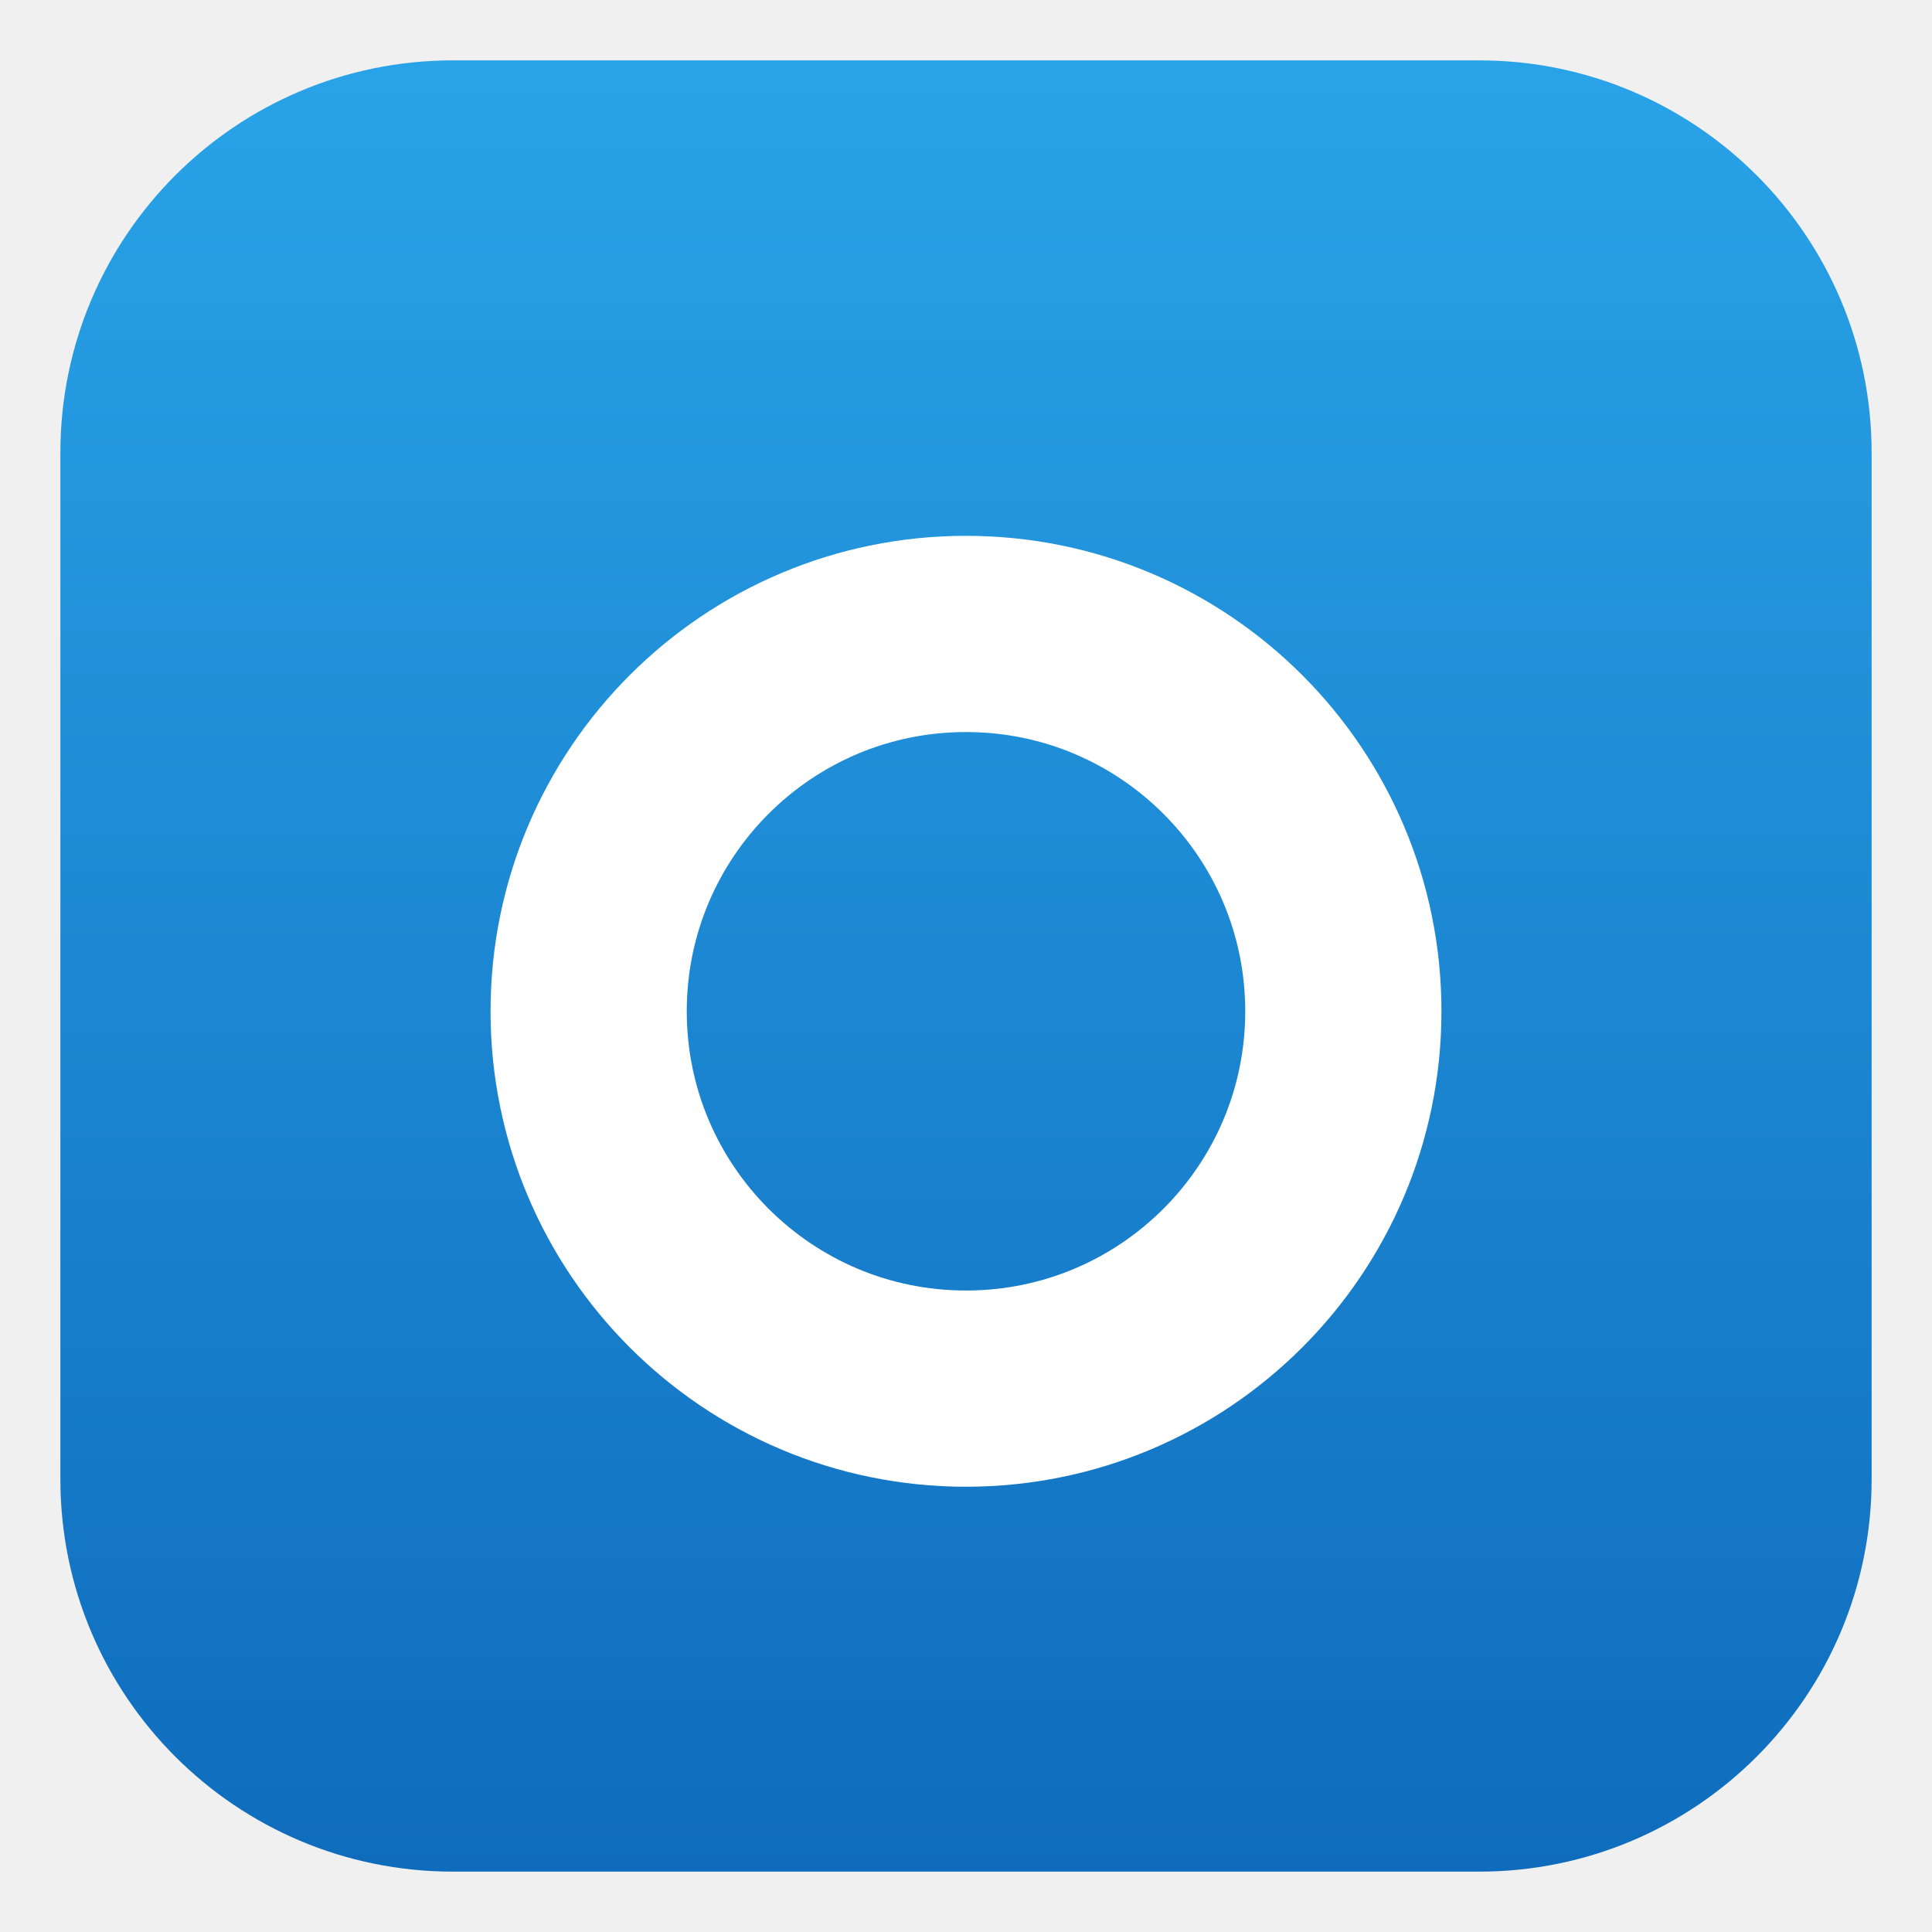
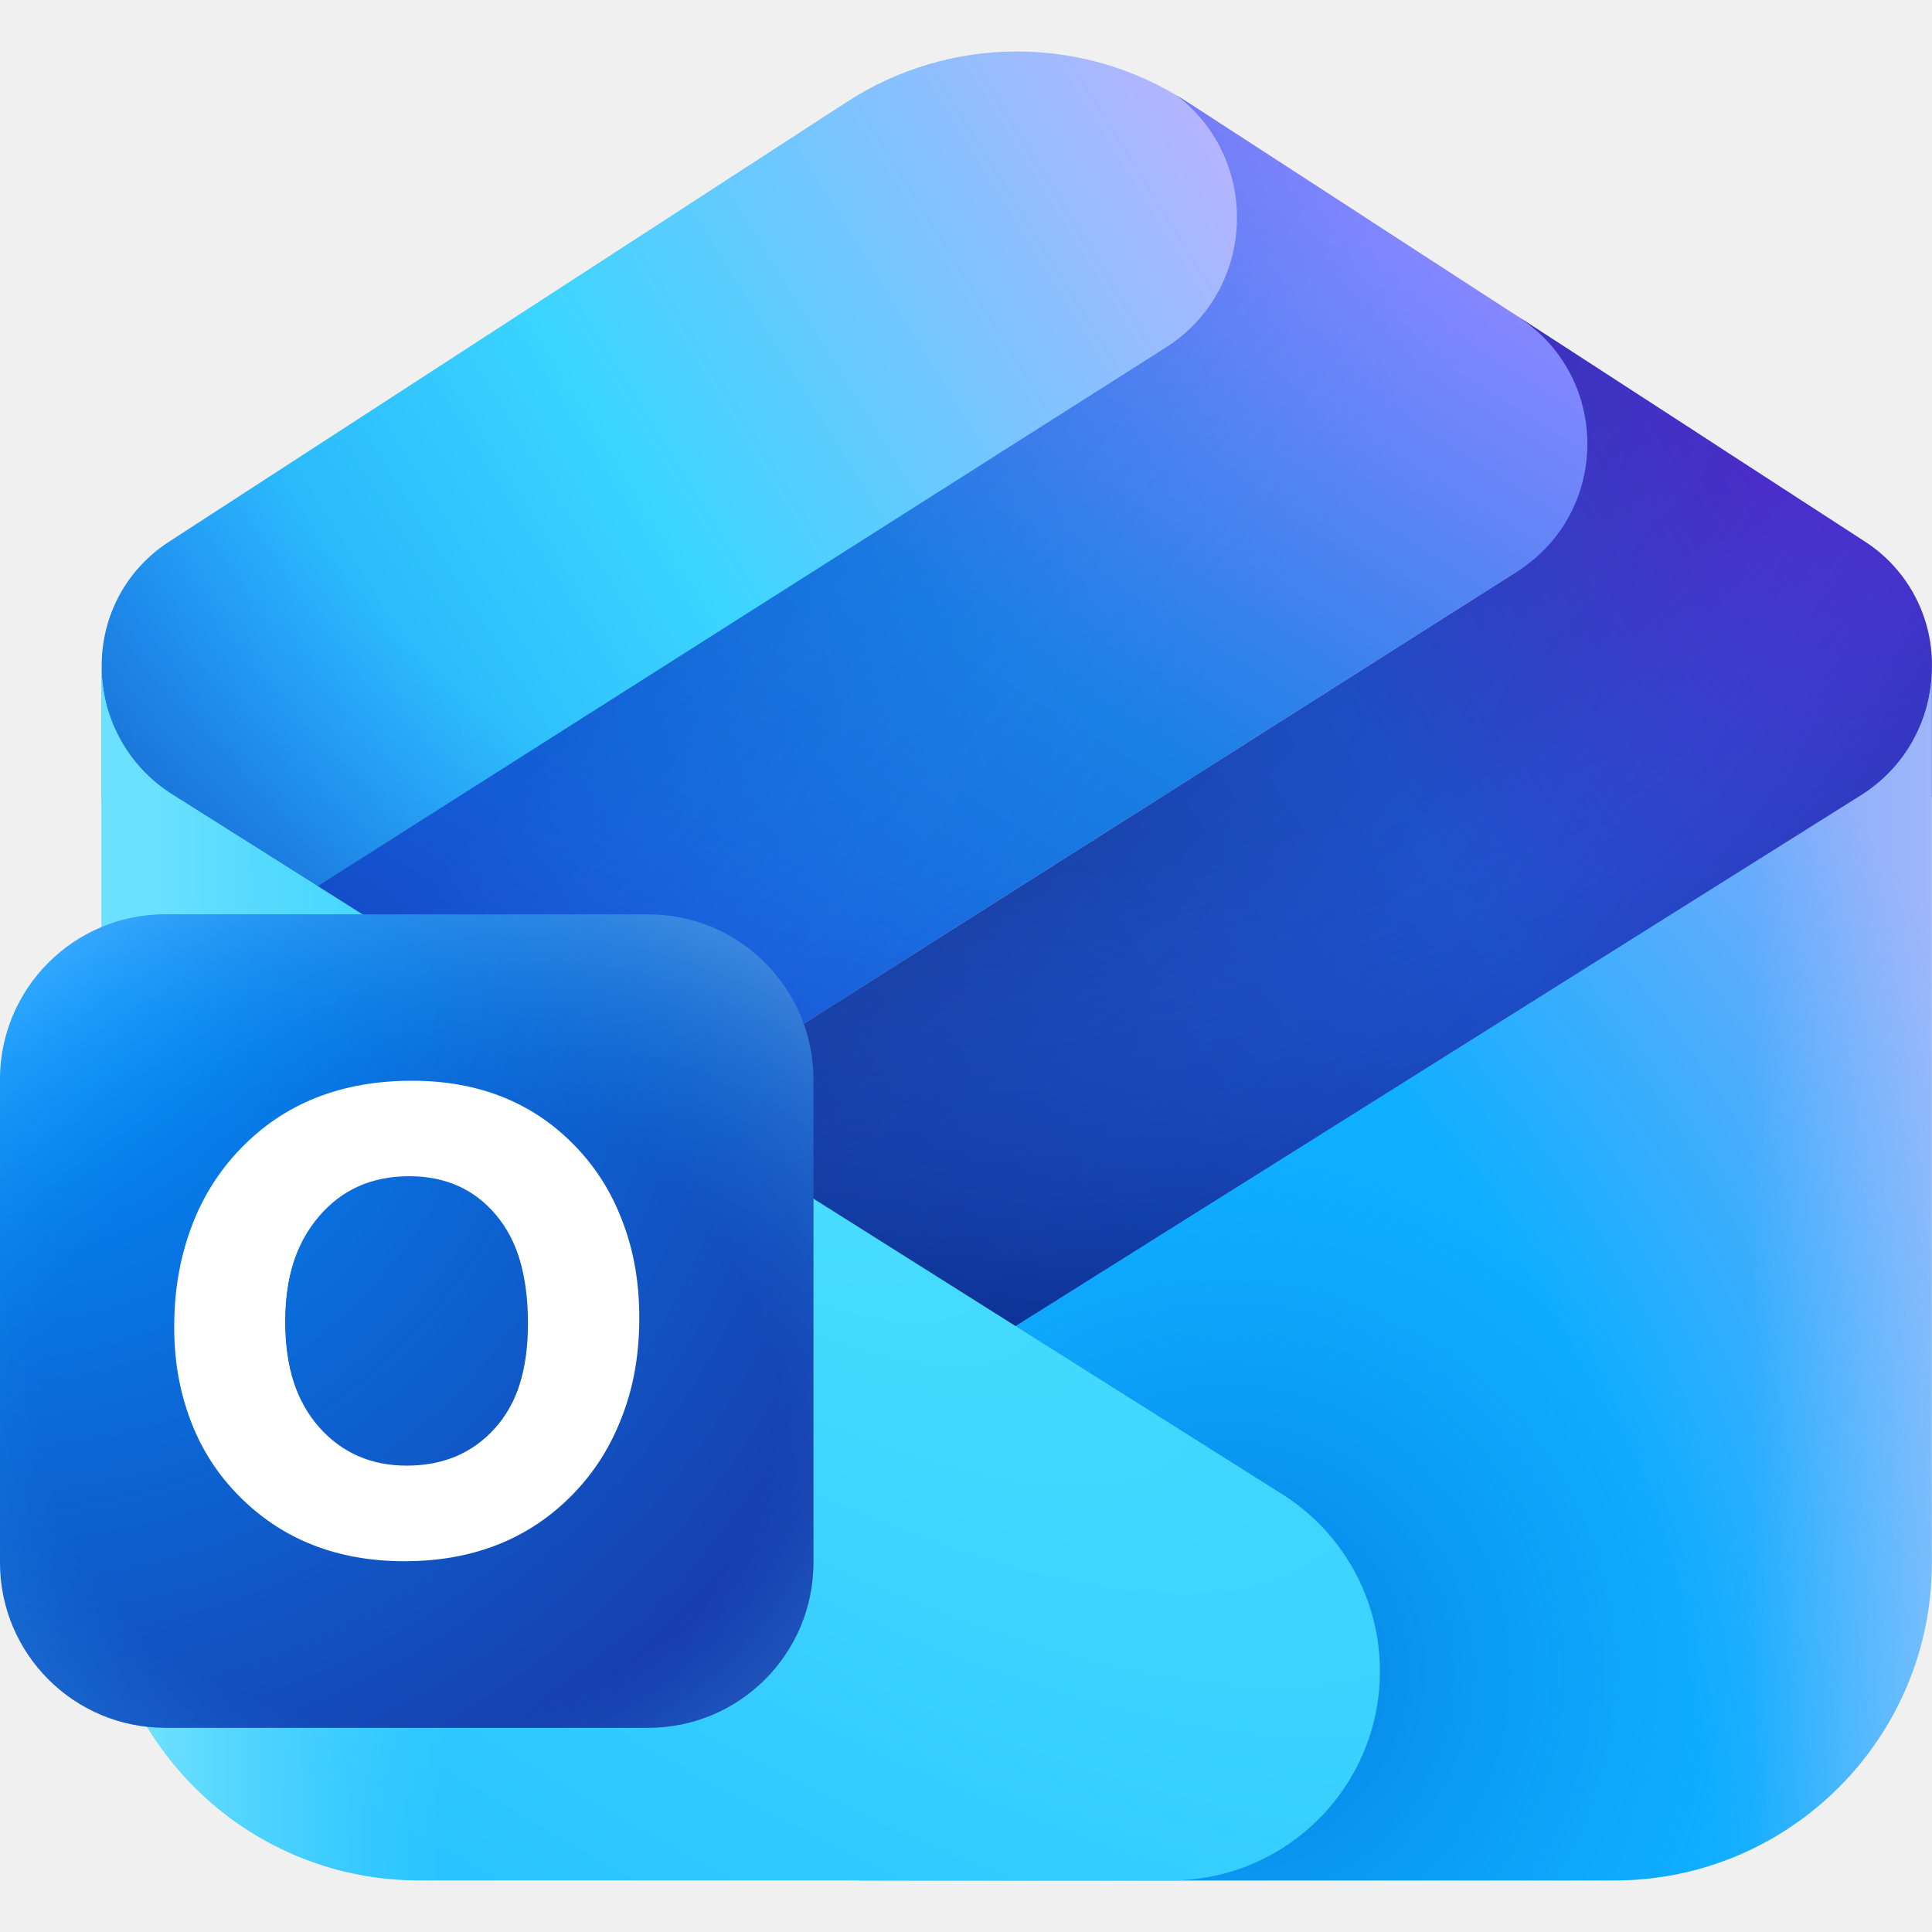
- <svg xmlns="http://www.w3.org/2000/svg" viewBox="0 0 64 64">
-   <defs>
-     <linearGradient id="g" x1="0" y1="0" x2="0" y2="1">
-       <stop offset="0" stop-color="#29a3e8" />
-       <stop offset="1" stop-color="#0f6cbd" />
-     </linearGradient>
-   </defs>
-   <rect x="2" y="2" width="60" height="60" rx="13" fill="url(#g)" />
-   <circle cx="32" cy="33.5" r="12.5" fill="none" stroke="#fff" stroke-width="6.5" />
+ <svg xmlns="http://www.w3.org/2000/svg" viewBox="0 0 570.02 570.02">
+   <svg x="0" y="15.175" width="570.02" height="539.67" version="1.1" viewBox="60 90.4 570.02 539.67">
+     <defs>
+       <linearGradient id="linear0" gradientUnits="userSpaceOnUse" x1="9.989" y1="22.365" x2="30.932" y2="9.375" gradientTransform="matrix(15,0,0,15,0,0)">
+         <stop offset="0" style="stop-color:rgb(12.549%,65.49%,98.039%);stop-opacity:1;" />
+         <stop offset="0.4" style="stop-color:rgb(23.137%,83.529%,100%);stop-opacity:1;" />
+         <stop offset="1" style="stop-color:rgb(76.863%,69.02%,100%);stop-opacity:1;" />
+       </linearGradient>
+       <linearGradient id="linear1" gradientUnits="userSpaceOnUse" x1="17.197" y1="26.794" x2="28.856" y2="8.126" gradientTransform="matrix(15,0,0,15,0,0)">
+         <stop offset="0" style="stop-color:rgb(8.627%,35.294%,85.098%);stop-opacity:1;" />
+         <stop offset="0.501" style="stop-color:rgb(9.412%,50.196%,89.804%);stop-opacity:1;" />
+         <stop offset="1" style="stop-color:rgb(52.157%,52.941%,100%);stop-opacity:1;" />
+       </linearGradient>
+       <linearGradient id="linear2" gradientUnits="userSpaceOnUse" x1="25.701" y1="27.048" x2="12.756" y2="16.501" gradientTransform="matrix(15,0,0,15,0,0)">
+         <stop offset="0.237" style="stop-color:rgb(26.667%,54.118%,100%);stop-opacity:0;" />
+         <stop offset="0.792" style="stop-color:rgb(0%,19.608%,69.412%);stop-opacity:0.2;" />
+       </linearGradient>
+       <linearGradient id="linear3" gradientUnits="userSpaceOnUse" x1="24.053" y1="31.11" x2="44.51" y2="18.018" gradientTransform="matrix(15,0,0,15,0,0)">
+         <stop offset="0" style="stop-color:rgb(10.196%,26.275%,65.098%);stop-opacity:1;" />
+         <stop offset="0.492" style="stop-color:rgb(12.549%,32.157%,79.608%);stop-opacity:1;" />
+         <stop offset="1" style="stop-color:rgb(37.255%,12.549%,79.608%);stop-opacity:1;" />
+       </linearGradient>
+       <linearGradient id="linear4" gradientUnits="userSpaceOnUse" x1="29.828" y1="30.327" x2="17.397" y2="19.571" gradientTransform="matrix(15,0,0,15,0,0)">
+         <stop offset="0" style="stop-color:rgb(0%,27.059%,72.549%);stop-opacity:0;" />
+         <stop offset="0.67" style="stop-color:rgb(5.098%,12.157%,41.176%);stop-opacity:0.2;" />
+       </linearGradient>
+       <radialGradient id="radial0" gradientUnits="userSpaceOnUse" cx="0" cy="0" fx="0" fy="0" r="1" gradientTransform="matrix(0.000000000000024802,-405.0405,438.393,0.000000000000026844,360.027,102.2682)">
+         <stop offset="0.568" style="stop-color:rgb(15.294%,37.255%,94.118%);stop-opacity:0;" />
+         <stop offset="0.992" style="stop-color:rgb(0%,12.941%,46.667%);stop-opacity:1;" />
+       </radialGradient>
+       <linearGradient id="linear5" gradientUnits="userSpaceOnUse" x1="41.998" y1="29.943" x2="23.852" y2="29.943" gradientTransform="matrix(15,0,0,15,0,0)">
+         <stop offset="0" style="stop-color:rgb(30.196%,76.863%,100%);stop-opacity:1;" />
+         <stop offset="0.196" style="stop-color:rgb(5.882%,68.627%,100%);stop-opacity:1;" />
+       </linearGradient>
+       <radialGradient id="radial1" gradientUnits="userSpaceOnUse" cx="0" cy="0" fx="0" fy="0" r="1" gradientTransform="matrix(122.7396,-122.7396,122.7396,122.7396,421.392,568.6755)">
+         <stop offset="0.259" style="stop-color:rgb(0%,37.647%,81.961%);stop-opacity:0.4;" />
+         <stop offset="0.908" style="stop-color:rgb(1.176%,51.373%,94.51%);stop-opacity:0;" />
+       </radialGradient>
+       <radialGradient id="radial2" gradientUnits="userSpaceOnUse" cx="0" cy="0" fx="0" fy="0" r="1" gradientTransform="matrix(357.407,-468.4459,423.5946,323.1871,159.471,697.08)">
+         <stop offset="0.732" style="stop-color:rgb(95.686%,65.49%,96.863%);stop-opacity:0;" />
+         <stop offset="1" style="stop-color:rgb(95.686%,65.49%,96.863%);stop-opacity:0.502;" />
+       </radialGradient>
+       <radialGradient id="radial3" gradientUnits="userSpaceOnUse" cx="0" cy="0" fx="0" fy="0" r="1" gradientTransform="matrix(-170.8609,259.7254,-674.0181,-443.4042,278.562,412.9785)">
+         <stop offset="0" style="stop-color:rgb(28.627%,87.059%,100%);stop-opacity:1;" />
+         <stop offset="0.724" style="stop-color:rgb(16.078%,76.471%,100%);stop-opacity:1;" />
+       </radialGradient>
+       <linearGradient id="linear6" gradientUnits="userSpaceOnUse" x1="3.458" y1="37.872" x2="20.929" y2="37.86" gradientTransform="matrix(15,0,0,15,0,0)">
+         <stop offset="0.206" style="stop-color:rgb(42.353%,87.843%,100%);stop-opacity:1;" />
+         <stop offset="0.535" style="stop-color:rgb(31.373%,83.529%,100%);stop-opacity:0;" />
+       </linearGradient>
+       <radialGradient id="radial4" gradientUnits="userSpaceOnUse" cx="0" cy="0" fx="0" fy="0" r="1" gradientTransform="matrix(215.7672,230.7691,-230.7691,215.7672,59.14365,354.231)">
+         <stop offset="0.039" style="stop-color:rgb(0%,56.863%,100%);stop-opacity:1;" />
+         <stop offset="0.919" style="stop-color:rgb(9.412%,23.922%,67.843%);stop-opacity:1;" />
+       </radialGradient>
+       <radialGradient id="radial5" gradientUnits="userSpaceOnUse" cx="0" cy="0" fx="0" fy="0" r="1" gradientTransform="matrix(0.000000000000010287,168,-193.782,0.000000000000011866,180,491.1585)">
+         <stop offset="0.558" style="stop-color:rgb(5.882%,64.706%,96.863%);stop-opacity:0;" />
+         <stop offset="1" style="stop-color:rgb(45.49%,77.647%,100%);stop-opacity:0.502;" />
+       </radialGradient>
+     </defs>
+     <g id="surface1">
+       <path style=" stroke:none;fill-rule:nonzero;fill:url(#linear0);" d="M 463.984 140.145 L 119.637 358.414 L 90.023 311.695 L 90.023 271.438 C 90.023 256.781 97.445 243.121 109.742 235.145 L 309.91 105.258 C 340.406 85.469 379.688 85.465 410.188 105.25 Z M 463.984 140.145 " />
+       <path style=" stroke:none;fill-rule:nonzero;fill:url(#linear1);" d="M 407.102 103.34 C 408.137 103.953 409.164 104.594 410.184 105.254 L 566.398 206.586 L 179.062 452.105 L 119.625 358.336 L 403.895 177.801 C 430.82 160.699 432 122.23 407.102 103.34 Z M 407.102 103.34 " />
+       <path style=" stroke:none;fill-rule:nonzero;fill:url(#linear2);" d="M 407.102 103.34 C 408.137 103.953 409.164 104.594 410.184 105.254 L 566.398 206.586 L 179.062 452.105 L 119.625 358.336 L 403.895 177.801 C 430.82 160.699 432 122.23 407.102 103.34 Z M 407.102 103.34 " />
+       <path style=" stroke:none;fill-rule:nonzero;fill:url(#linear3);" d="M 333.602 498.988 L 179.066 452.109 L 507.629 243.836 C 535.301 226.297 535.23 185.898 507.496 168.457 L 506.016 167.527 L 510.277 170.176 L 610.273 235.043 C 622.574 243.02 629.996 256.684 629.996 271.344 L 629.996 310.305 Z M 333.602 498.988 " />
+       <path style=" stroke:none;fill-rule:nonzero;fill:url(#linear4);" d="M 333.602 498.988 L 179.066 452.109 L 507.629 243.836 C 535.301 226.297 535.23 185.898 507.496 168.457 L 506.016 167.527 L 510.277 170.176 L 610.273 235.043 C 622.574 243.02 629.996 256.684 629.996 271.344 L 629.996 310.305 Z M 333.602 498.988 " />
+       <path style=" stroke:none;fill-rule:nonzero;fill:url(#radial0);" d="M 410.188 105.25 C 379.688 85.465 340.406 85.469 309.906 105.258 L 109.742 235.145 C 97.445 243.121 90.023 256.781 90.023 271.438 L 90.023 273.406 C 90.508 288.121 98.25 301.68 110.758 309.566 L 359.645 466.477 L 609.16 309.805 C 622.121 301.668 629.984 287.441 629.984 272.141 L 629.984 310.309 L 629.992 271.344 C 629.992 256.684 622.566 243.023 610.27 235.043 Z M 410.188 105.25 " />
+       <path style=" stroke:none;fill-rule:nonzero;fill:url(#linear5);" d="M 315.77 630.051 L 536.219 630.051 C 587.996 630.051 629.969 588.078 629.969 536.301 L 629.969 272.141 C 629.969 287.441 622.105 301.668 609.148 309.805 L 281.242 515.695 C 263.555 526.805 252.82 546.223 252.82 567.109 C 252.824 601.871 281.004 630.051 315.77 630.051 Z M 315.77 630.051 " />
+       <path style=" stroke:none;fill-rule:nonzero;fill:url(#radial1);" d="M 315.77 630.051 L 536.219 630.051 C 587.996 630.051 629.969 588.078 629.969 536.301 L 629.969 272.141 C 629.969 287.441 622.105 301.668 609.148 309.805 L 281.242 515.695 C 263.555 526.805 252.82 546.223 252.82 567.109 C 252.824 601.871 281.004 630.051 315.77 630.051 Z M 315.77 630.051 " />
+       <path style=" stroke:none;fill-rule:nonzero;fill:url(#radial2);" d="M 315.77 630.051 L 536.219 630.051 C 587.996 630.051 629.969 588.078 629.969 536.301 L 629.969 272.141 C 629.969 287.441 622.105 301.668 609.148 309.805 L 281.242 515.695 C 263.555 526.805 252.82 546.223 252.82 567.109 C 252.824 601.871 281.004 630.051 315.77 630.051 Z M 315.77 630.051 " />
+       <path style=" stroke:none;fill-rule:nonzero;fill:url(#radial3);" d="M 405.402 630.035 L 183.738 630.035 C 131.961 630.035 89.988 588.062 89.988 536.285 L 89.988 271.945 C 89.988 287.219 97.824 301.422 110.742 309.566 L 438.324 516.086 C 456.258 527.391 467.133 547.113 467.133 568.312 C 467.129 602.402 439.492 630.035 405.402 630.035 Z M 405.402 630.035 " />
+       <path style=" stroke:none;fill-rule:nonzero;fill:url(#linear6);" d="M 405.402 630.035 L 183.738 630.035 C 131.961 630.035 89.988 588.062 89.988 536.285 L 89.988 271.945 C 89.988 287.219 97.824 301.422 110.742 309.566 L 438.324 516.086 C 456.258 527.391 467.133 547.113 467.133 568.312 C 467.129 602.402 439.492 630.035 405.402 630.035 Z M 405.402 630.035 " />
+       <path style=" stroke:none;fill-rule:nonzero;fill:url(#radial4);" d="M 108.75 345 L 251.25 345 C 278.176 345 300 366.824 300 393.75 L 300 536.25 C 300 563.176 278.176 585 251.25 585 L 108.75 585 C 81.824 585 60 563.176 60 536.25 L 60 393.75 C 60 366.824 81.824 345 108.75 345 Z M 108.75 345 " />
+       <path style=" stroke:none;fill-rule:nonzero;fill:url(#radial5);" d="M 108.75 345 L 251.25 345 C 278.176 345 300 366.824 300 393.75 L 300 536.25 C 300 563.176 278.176 585 251.25 585 L 108.75 585 C 81.824 585 60 563.176 60 536.25 L 60 393.75 C 60 366.824 81.824 345 108.75 345 Z M 108.75 345 " />
+       <path style=" stroke:none;fill-rule:nonzero;fill:rgb(100%,100%,100%);fill-opacity:1;" d="M 179.387 534 C 159.539 534 143.25 527.789 130.512 515.375 C 117.773 502.961 111.402 486.758 111.402 466.77 C 111.402 445.66 117.867 428.59 130.797 415.551 C 143.73 402.516 160.66 396 181.594 396 C 201.375 396 217.473 402.238 229.891 414.715 C 242.375 427.191 248.617 443.645 248.617 464.066 C 248.617 485.051 242.148 501.965 229.219 514.816 C 216.352 527.605 199.742 534 179.387 534 Z M 179.961 507.648 C 190.777 507.648 199.484 503.953 206.078 496.566 C 212.672 489.18 215.969 478.902 215.969 465.742 C 215.969 452.023 212.766 441.348 206.367 433.711 C 199.965 426.074 191.418 422.258 180.73 422.258 C 169.719 422.258 160.852 426.199 154.133 434.082 C 147.41 441.906 144.051 452.273 144.051 465.184 C 144.051 478.285 147.41 488.652 154.133 496.285 C 160.852 503.859 169.461 507.648 179.961 507.648 Z M 179.961 507.648 " />
+       <path style=" stroke:none;fill-rule:nonzero;fill:rgb(100%,100%,100%);fill-opacity:1;" d="M 179.332 535.848 C 159.562 535.848 143.332 529.473 130.641 516.719 C 117.953 503.965 111.605 487.32 111.605 466.789 C 111.605 445.105 118.047 427.57 130.93 414.18 C 143.812 400.785 160.68 394.09 181.531 394.09 C 201.234 394.09 217.273 400.5 229.645 413.316 C 242.082 426.137 248.297 443.035 248.297 464.016 C 248.297 485.566 241.855 502.945 228.977 516.145 C 216.156 529.281 199.609 535.848 179.332 535.848 Z M 179.902 508.781 C 190.68 508.781 199.355 504.984 205.922 497.398 C 212.492 489.809 215.773 479.254 215.773 465.734 C 215.773 451.641 212.586 440.676 206.211 432.832 C 199.832 424.988 191.32 421.066 180.672 421.066 C 169.699 421.066 160.867 425.113 154.172 433.215 C 147.477 441.246 144.129 451.898 144.129 465.16 C 144.129 478.617 147.477 489.266 154.172 497.109 C 160.867 504.891 169.445 508.781 179.902 508.781 Z M 179.902 508.781 " />
+     </g>
+   </svg>
</svg>
